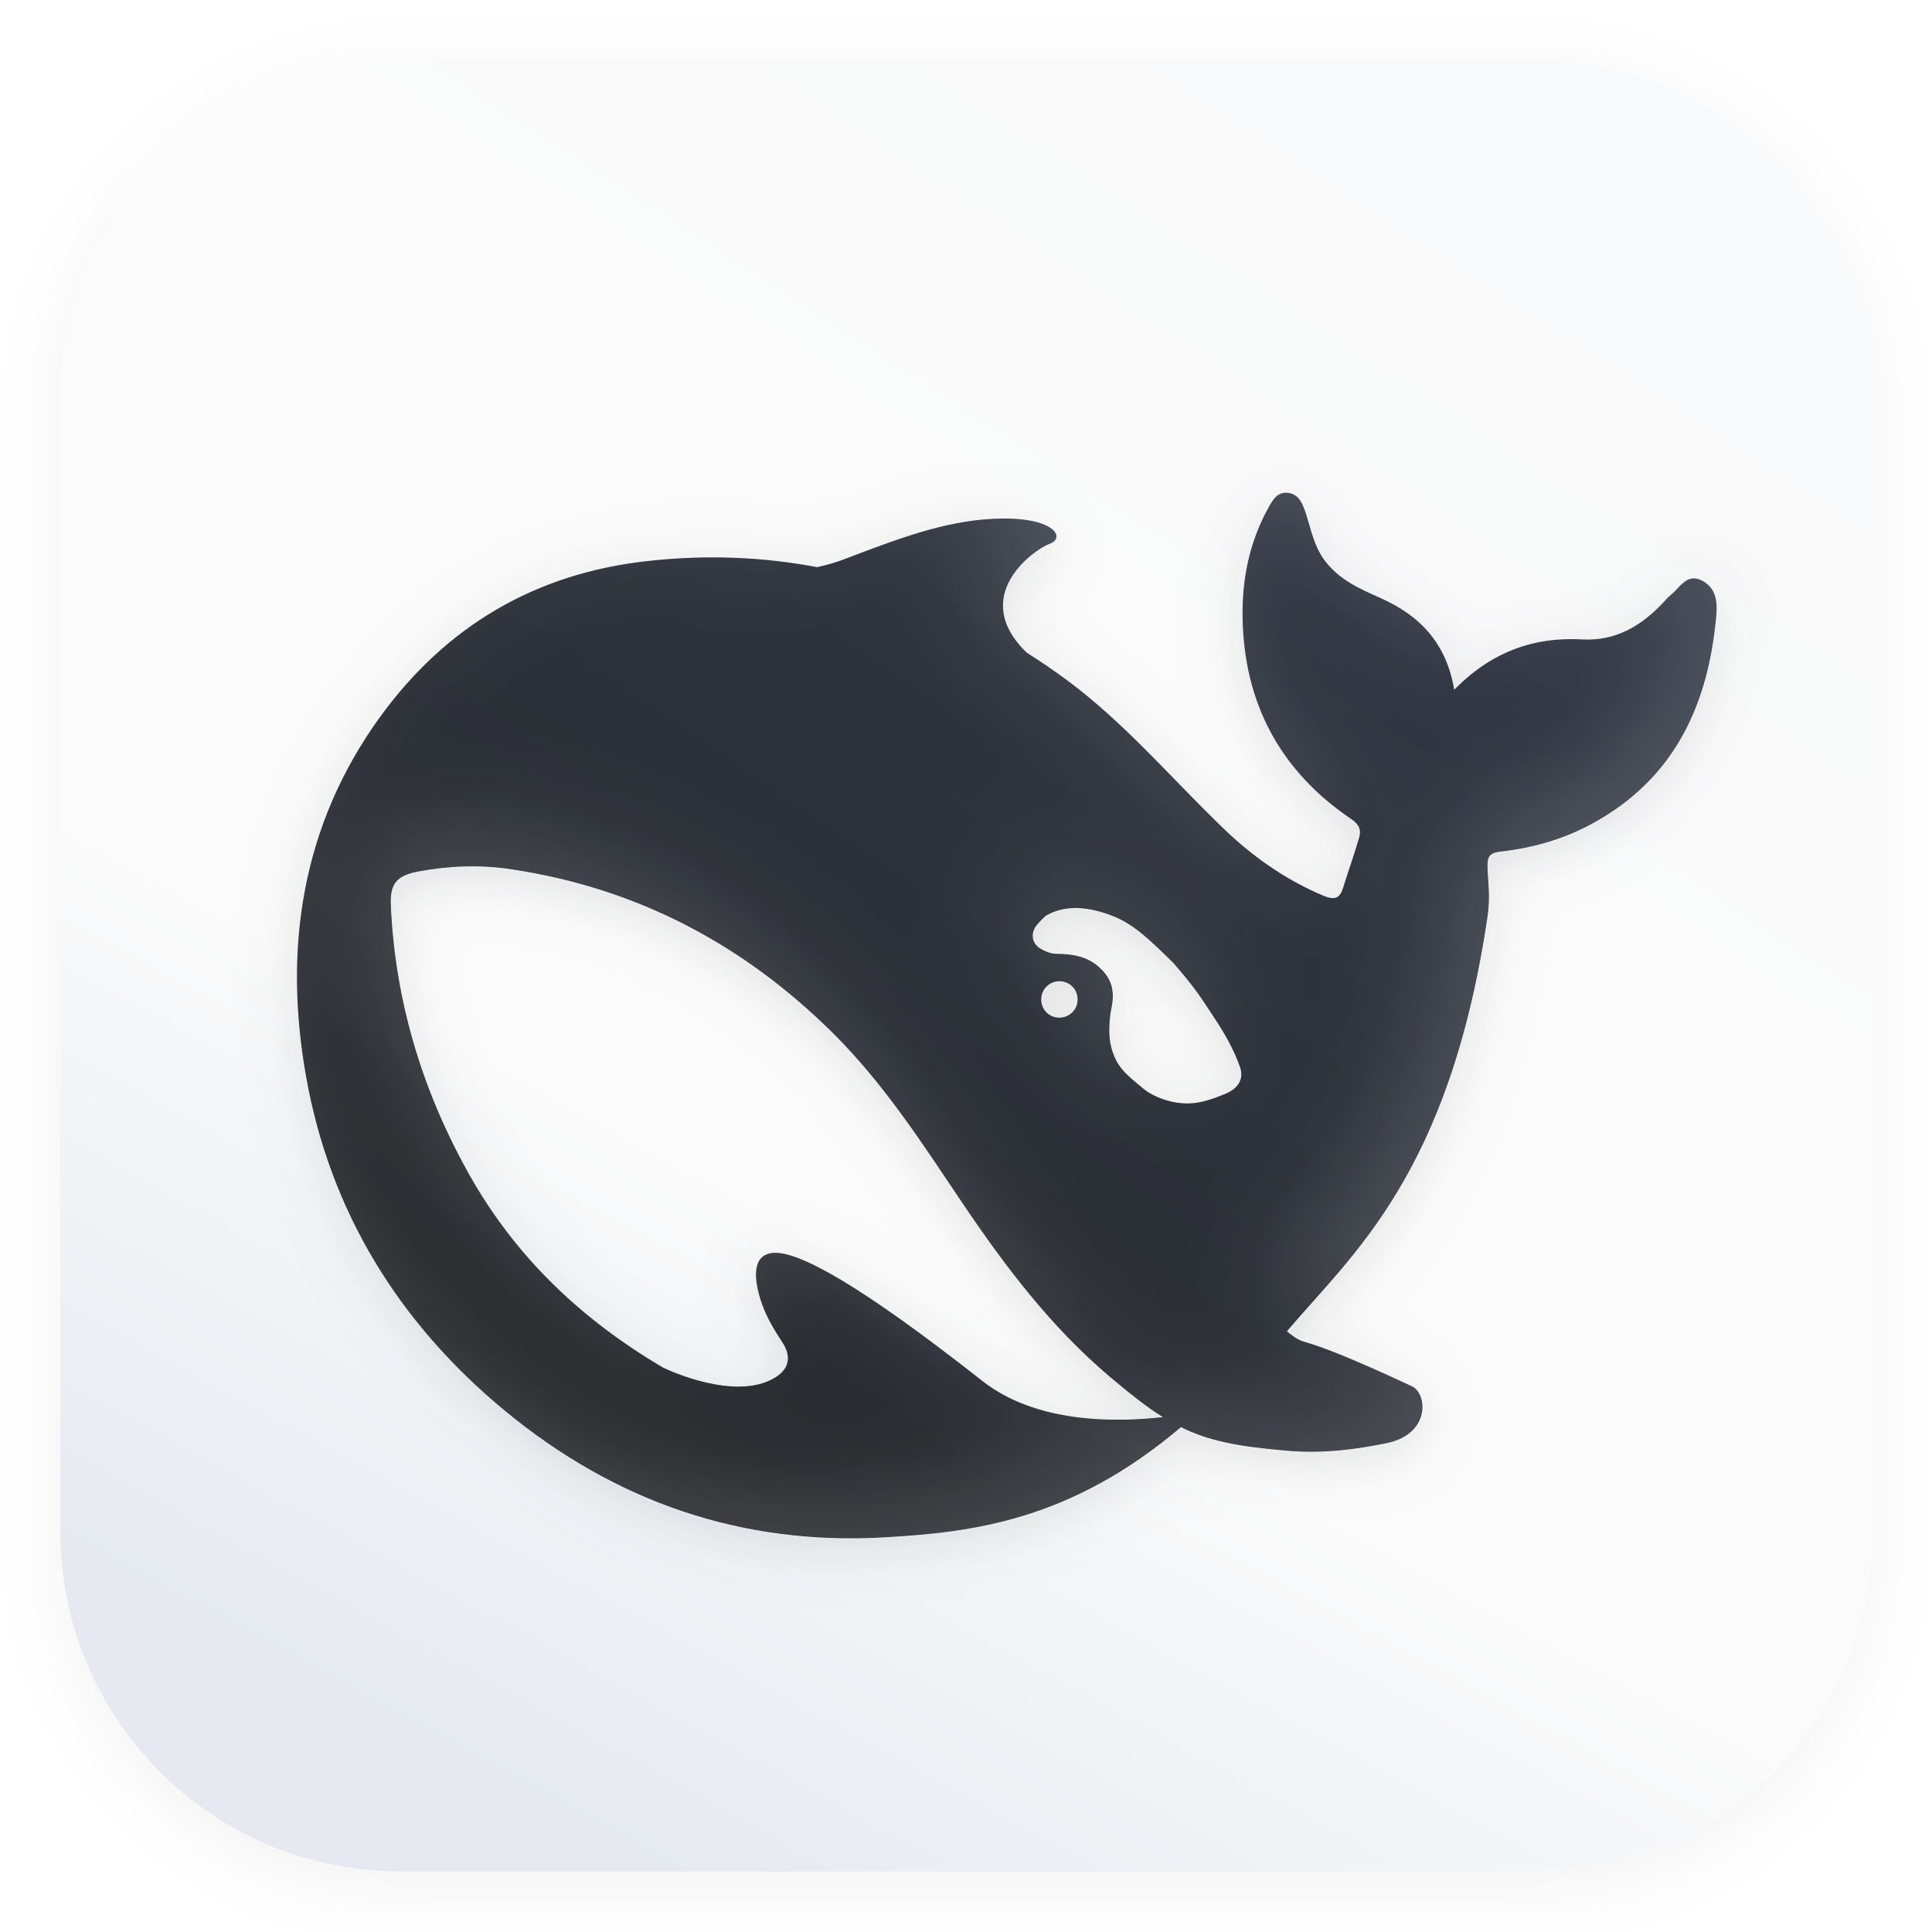
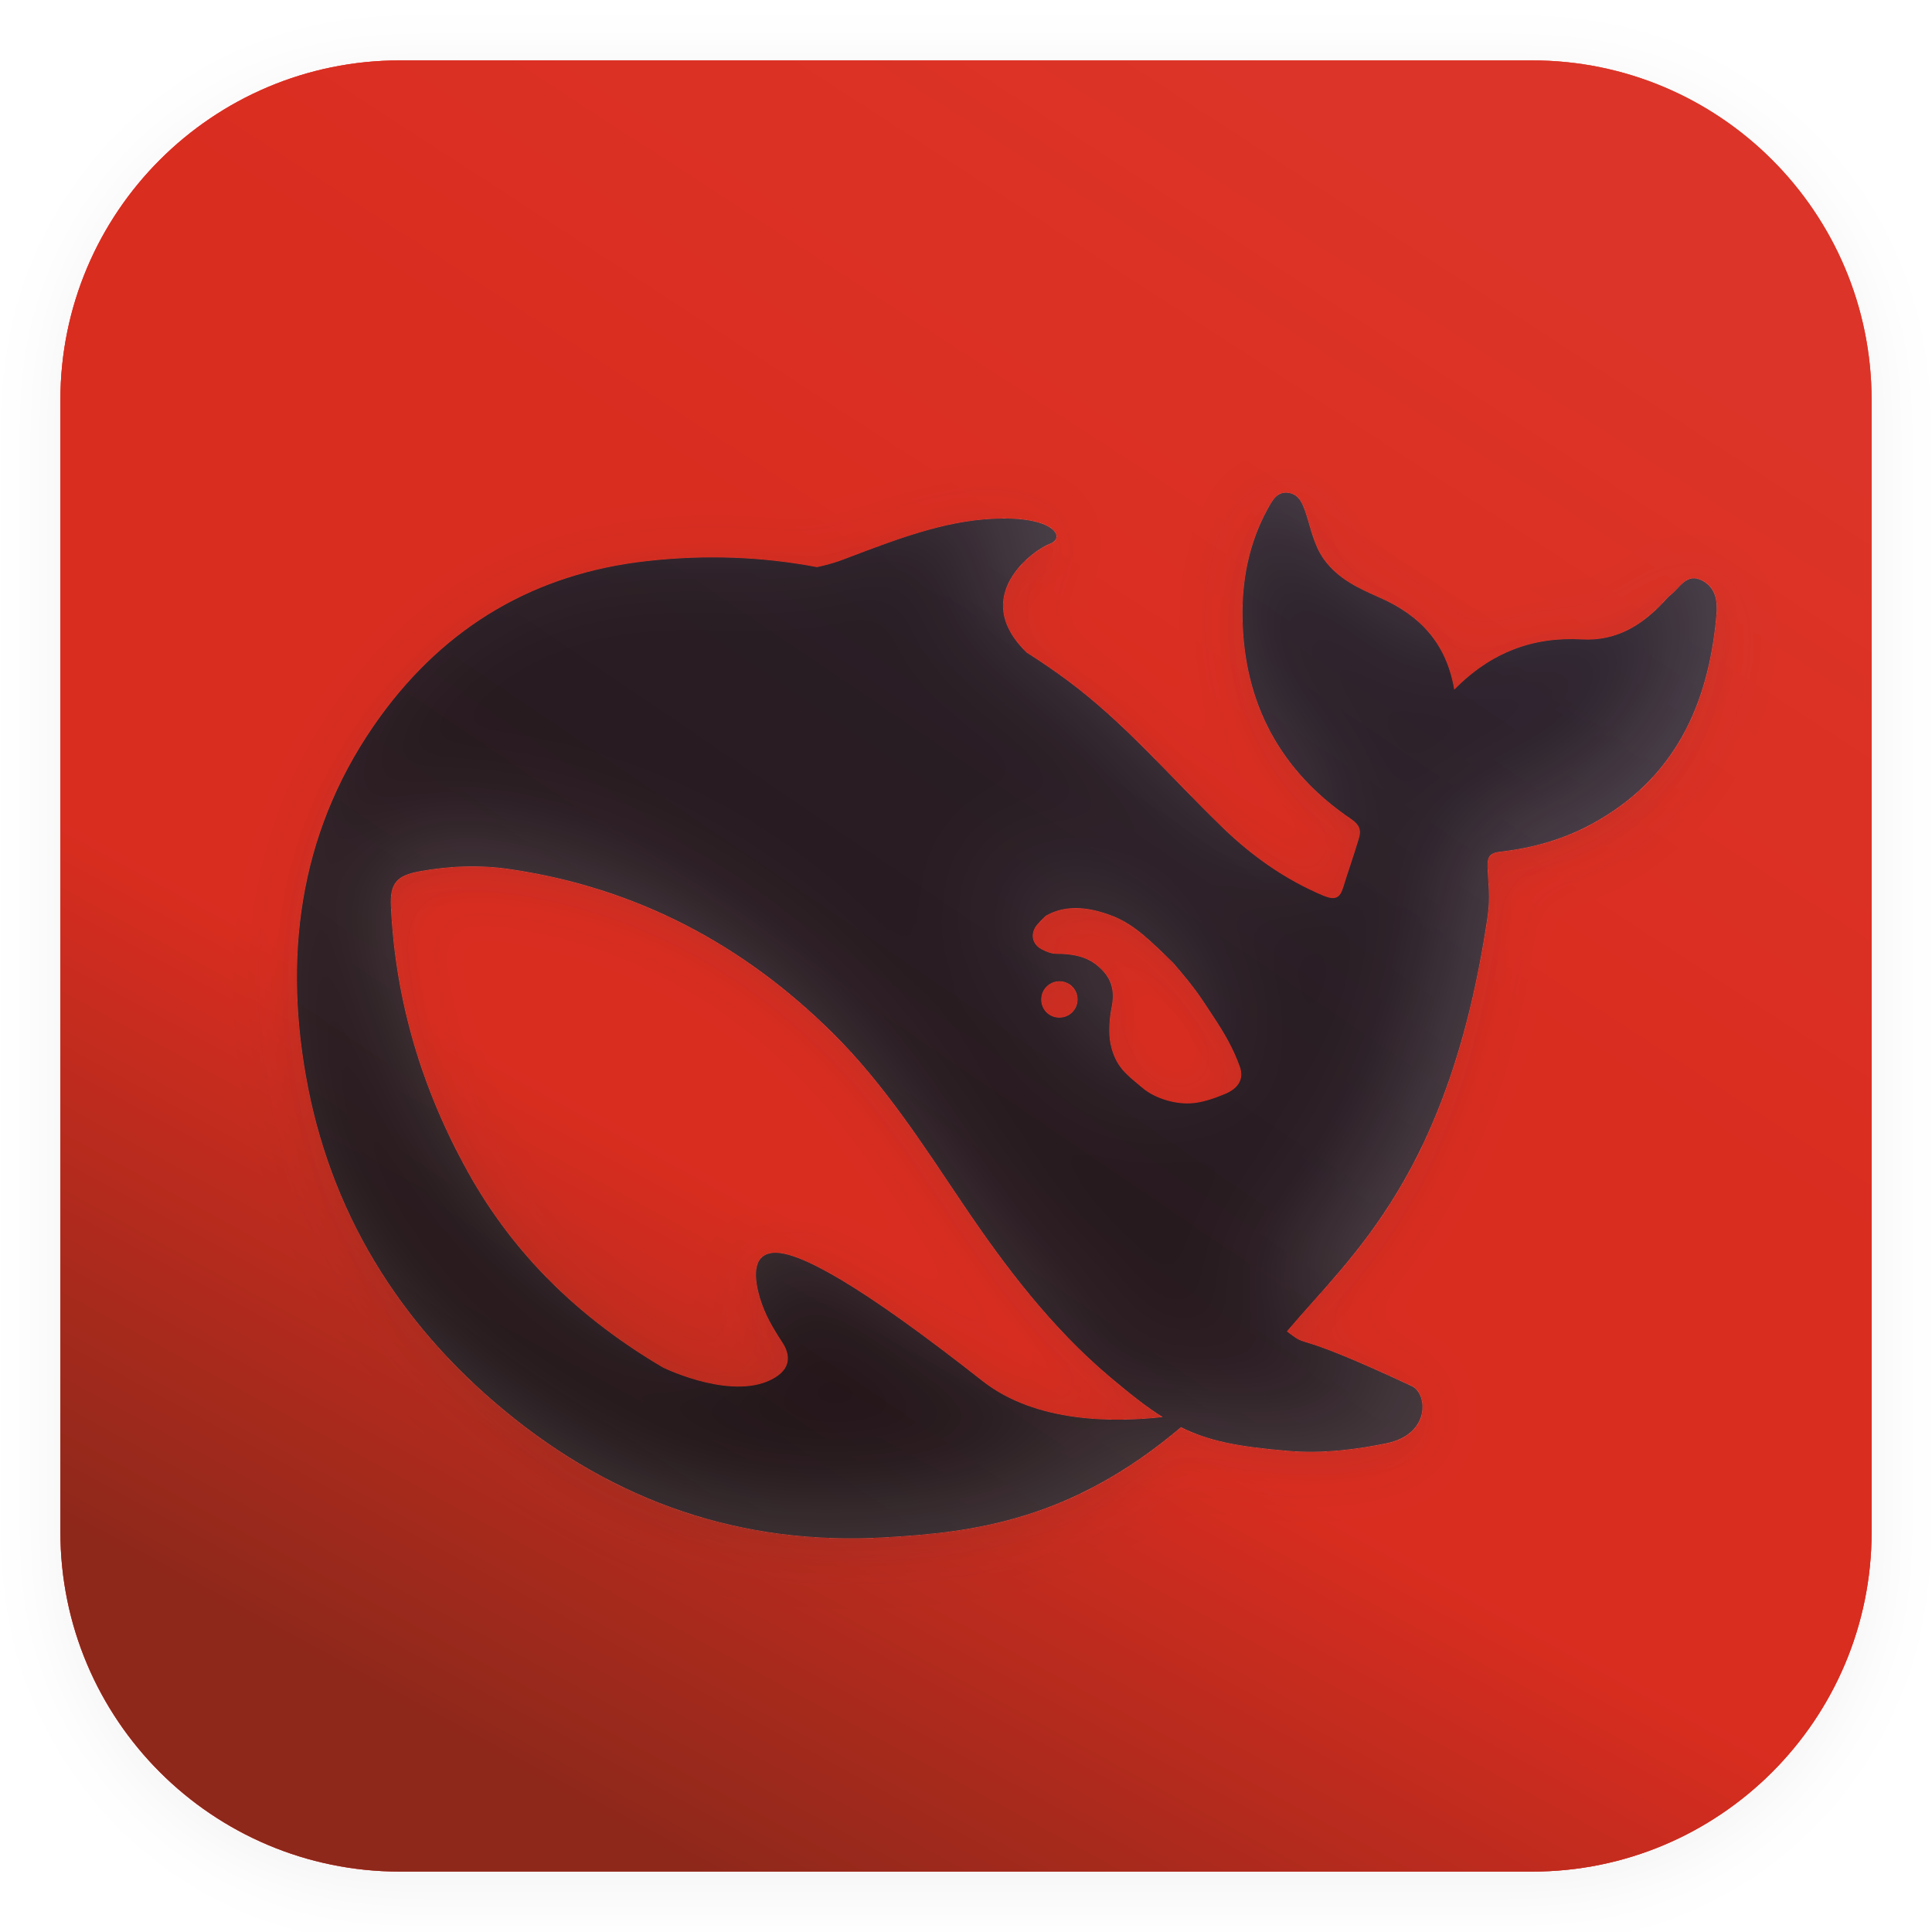
<svg xmlns="http://www.w3.org/2000/svg" width="1024" height="1024" viewBox="0 0 1024 1024" fill="none">
  <g transform="translate(32 32) scale(0.9375) translate(-40 -32)">
    <g filter="url(#filter0_d_1637_371)">
-       <rect rx="192" width="1024" height="1024" transform="translate(40 32)" fill="#FBFBFB" />
+       <rect rx="192" width="1024" height="1024" transform="translate(40 32)" fill="#D92D20" />
      <rect rx="192" width="1024" height="1024" transform="translate(40 32)" fill="url(#paint0_linear_1637_371)" fill-opacity="0.4" />
      <rect rx="192" width="1024" height="1024" transform="translate(40 32)" fill="url(#paint1_linear_1637_371)" fill-opacity="0.8" />
      <g id="tray-glyph" filter="url(#filter1_ddi_1637_371)">
        <path d="M968.002 326.025C959.5 321.85 955.842 329.804 950.865 333.835C949.162 335.143 947.722 336.834 946.283 338.393C933.859 351.673 919.336 360.407 900.376 359.363C872.649 357.804 848.963 366.525 828.035 387.759C823.586 361.583 808.812 345.951 786.313 335.936C774.536 330.729 762.64 325.51 754.401 314.186C748.645 306.112 747.074 297.127 744.195 288.274C742.36 282.936 740.538 277.465 734.385 276.554C727.718 275.51 725.103 281.112 722.476 285.803C712.006 304.95 707.952 326.039 708.349 347.405C709.26 395.463 729.54 433.742 769.823 460.962C774.404 464.094 775.579 467.212 774.14 471.771C771.394 481.153 768.119 490.257 765.241 499.639C763.406 505.624 760.66 506.933 754.256 504.329C732.154 495.08 713.049 481.417 696.175 464.874C667.524 437.138 641.633 406.536 609.325 382.566C601.733 376.964 594.154 371.758 586.298 366.802C553.33 334.773 590.616 308.464 599.251 305.333C608.282 302.082 602.393 290.877 573.214 291.009C544.048 291.141 517.364 300.906 483.353 313.935C478.389 315.891 473.147 317.318 467.786 318.494C436.917 312.64 404.873 311.332 371.377 315.111C308.332 322.141 257.975 351.964 220.953 402.876C176.471 464.081 166.014 533.624 178.835 606.153C192.302 682.594 231.291 745.887 291.194 795.372C353.328 846.68 424.876 871.813 506.498 866.99C556.076 864.122 611.279 857.489 673.532 804.74C689.23 812.55 705.708 815.681 733.052 818.02C754.111 819.976 774.391 816.976 790.076 813.726C814.674 808.519 812.971 785.726 804.072 781.564C731.995 747.962 747.826 761.638 733.435 750.565C770.06 707.198 825.263 662.139 846.85 516.156C848.553 504.567 847.114 497.273 846.85 487.892C846.718 482.157 848.025 479.95 854.574 479.303C872.623 477.215 890.156 472.273 906.238 463.42C952.938 437.892 971.765 395.965 976.215 345.7C976.875 338.01 976.083 330.069 967.976 326.039L968.002 326.025ZM561.067 778.432C491.222 723.477 457.343 705.374 443.347 706.154C430.263 706.933 432.626 721.918 435.505 731.682C438.515 741.315 442.436 747.962 447.929 756.418C451.718 762.021 454.346 770.345 444.14 776.609C421.641 790.549 382.533 771.918 380.698 771.006C335.174 744.182 297.109 708.757 270.293 660.316C244.389 613.698 229.35 563.685 226.868 510.302C226.208 497.406 230.01 492.847 242.831 490.508C259.704 487.376 277.106 486.729 293.98 489.2C365.264 499.625 425.959 531.523 476.844 582.052C505.878 610.831 527.861 645.213 550.491 678.815C574.561 714.492 600.452 748.49 633.42 776.358C645.066 786.122 654.348 793.548 663.247 799.019C636.431 802.018 591.698 802.666 561.08 778.445L561.067 778.432ZM594.55 562.905C594.55 557.171 599.132 552.625 604.888 552.625C606.195 552.625 607.371 552.876 608.414 553.273C609.853 553.801 611.16 554.581 612.203 555.744C614.038 557.567 615.081 560.17 615.081 562.905C615.081 568.64 610.5 573.185 604.743 573.185C598.987 573.185 594.537 568.627 594.537 562.905H594.55ZM698.539 616.301C691.871 619.037 685.19 621.375 678.787 621.64C668.845 622.155 657.992 618.125 652.103 613.17C642.953 605.479 636.404 601.185 633.658 587.773C632.483 582.039 633.13 573.185 634.186 568.111C636.536 557.171 633.922 550.141 626.212 543.759C619.927 538.553 611.952 537.112 603.185 537.112C599.911 537.112 596.914 535.685 594.682 534.509C591.025 532.686 588.015 528.127 590.893 522.525C591.804 520.701 596.254 516.275 597.297 515.495C609.206 508.716 622.937 510.936 635.625 516.01C647.403 520.833 656.288 529.686 669.109 542.186C682.193 557.289 684.543 561.465 692.003 572.789C697.892 581.642 703.252 590.759 706.909 601.185C709.128 607.699 706.249 613.038 698.539 616.288V616.301Z" fill="url(#paint2_linear_1637_371)" fill-opacity="0.9" />
      </g>
    </g>
  </g>
  <defs>
    <filter id="filter0_d_1637_371" x="-8" y="-16" width="1120" height="1120" filterUnits="userSpaceOnUse" color-interpolation-filters="sRGB">
      <feFlood flood-opacity="0" result="BackgroundImageFix" />
      <feColorMatrix in="SourceAlpha" type="matrix" values="0 0 0 0 0 0 0 0 0 0 0 0 0 0 0 0 0 0 127 0" result="hardAlpha" />
      <feOffset dy="8" />
      <feGaussianBlur stdDeviation="20" />
      <feComposite in2="hardAlpha" operator="out" />
      <feColorMatrix type="matrix" values="0 0 0 0 0 0 0 0 0 0 0 0 0 0 0 0 0 0 0.05 0" />
      <feBlend mode="normal" in2="BackgroundImageFix" result="effect1_dropShadow_1637_371" />
      <feBlend mode="normal" in="BackgroundImageFix" in2="effect1_dropShadow_1637_371" result="BackgroundImageFix" />
      <feBlend mode="normal" in="SourceGraphic" in2="BackgroundImageFix" result="shape" />
    </filter>
    <filter id="filter1_ddi_1637_371" x="133.744" y="240.427" width="882.652" height="671.147" filterUnits="userSpaceOnUse" color-interpolation-filters="sRGB">
      <feFlood flood-opacity="0" result="BackgroundImageFix" />
      <feColorMatrix in="SourceAlpha" type="matrix" values="0 0 0 0 0 0 0 0 0 0 0 0 0 0 0 0 0 0 127 0" result="hardAlpha" />
      <feOffset dy="4" />
      <feGaussianBlur stdDeviation="20" />
      <feComposite in2="hardAlpha" operator="out" />
      <feColorMatrix type="matrix" values="0 0 0 0 0.176 0 0 0 0 0.192 0 0 0 0 0.231 0 0 0 0.08 0" />
      <feBlend mode="normal" in2="BackgroundImageFix" result="effect1_dropShadow_1637_371" />
      <feColorMatrix in="SourceAlpha" type="matrix" values="0 0 0 0 0 0 0 0 0 0 0 0 0 0 0 0 0 0 127 0" result="hardAlpha" />
      <feOffset dy="8" />
      <feGaussianBlur stdDeviation="8" />
      <feComposite in2="hardAlpha" operator="out" />
      <feColorMatrix type="matrix" values="0 0 0 0 0.173 0 0 0 0 0.188 0 0 0 0 0.224 0 0 0 0.04 0" />
      <feBlend mode="normal" in2="effect1_dropShadow_1637_371" result="effect2_dropShadow_1637_371" />
      <feBlend mode="normal" in="SourceGraphic" in2="BackgroundImageFix" result="shape" />
      <feColorMatrix in="SourceAlpha" type="matrix" values="0 0 0 0 0 0 0 0 0 0 0 0 0 0 0 0 0 0 127 0" result="hardAlpha" />
      <feOffset dx="-16" dy="-20" />
      <feGaussianBlur stdDeviation="30" />
      <feComposite in2="hardAlpha" operator="arithmetic" k2="-1" k3="1" />
      <feColorMatrix type="matrix" values="0 0 0 0 1 0 0 0 0 1 0 0 0 0 1 0 0 0 0.15 0" />
      <feBlend mode="normal" in2="shape" result="effect3_innerShadow_1637_371" />
      <feBlend mode="normal" in="effect3_innerShadow_1637_371" in2="effect2_dropShadow_1637_371" result="effect3_innerShadow_1637_371" />
    </filter>
    <linearGradient id="paint0_linear_1637_371" x1="973.58" y1="1.59609e-05" x2="378.123" y2="917.86" gradientUnits="userSpaceOnUse">
-       <stop offset="0.142" stop-color="#D4DBE9" />
-       <stop offset="0.486" stop-color="#FBFBFB" />
+       <stop offset="0.142" stop-color="#FF8A80" />
+       <stop offset="0.486" stop-color="#D92D20" />
    </linearGradient>
    <linearGradient id="paint1_linear_1637_371" x1="603.371" y1="445.063" x2="239.356" y2="1111.41" gradientUnits="userSpaceOnUse">
-       <stop offset="0.363" stop-color="#FBFBFB" />
-       <stop offset="0.83" stop-color="#E1E6EE" />
+       <stop offset="0.363" stop-color="#D92D20" />
+       <stop offset="0.83" stop-color="#7A271A" />
    </linearGradient>
    <linearGradient id="paint2_linear_1637_371" x1="849.855" y1="39.085" x2="331.636" y2="802.645" gradientUnits="userSpaceOnUse">
      <stop offset="0.086" stop-color="#1C2434" />
      <stop offset="1" stop-color="#0F1115" />
    </linearGradient>
  </defs>
</svg>
